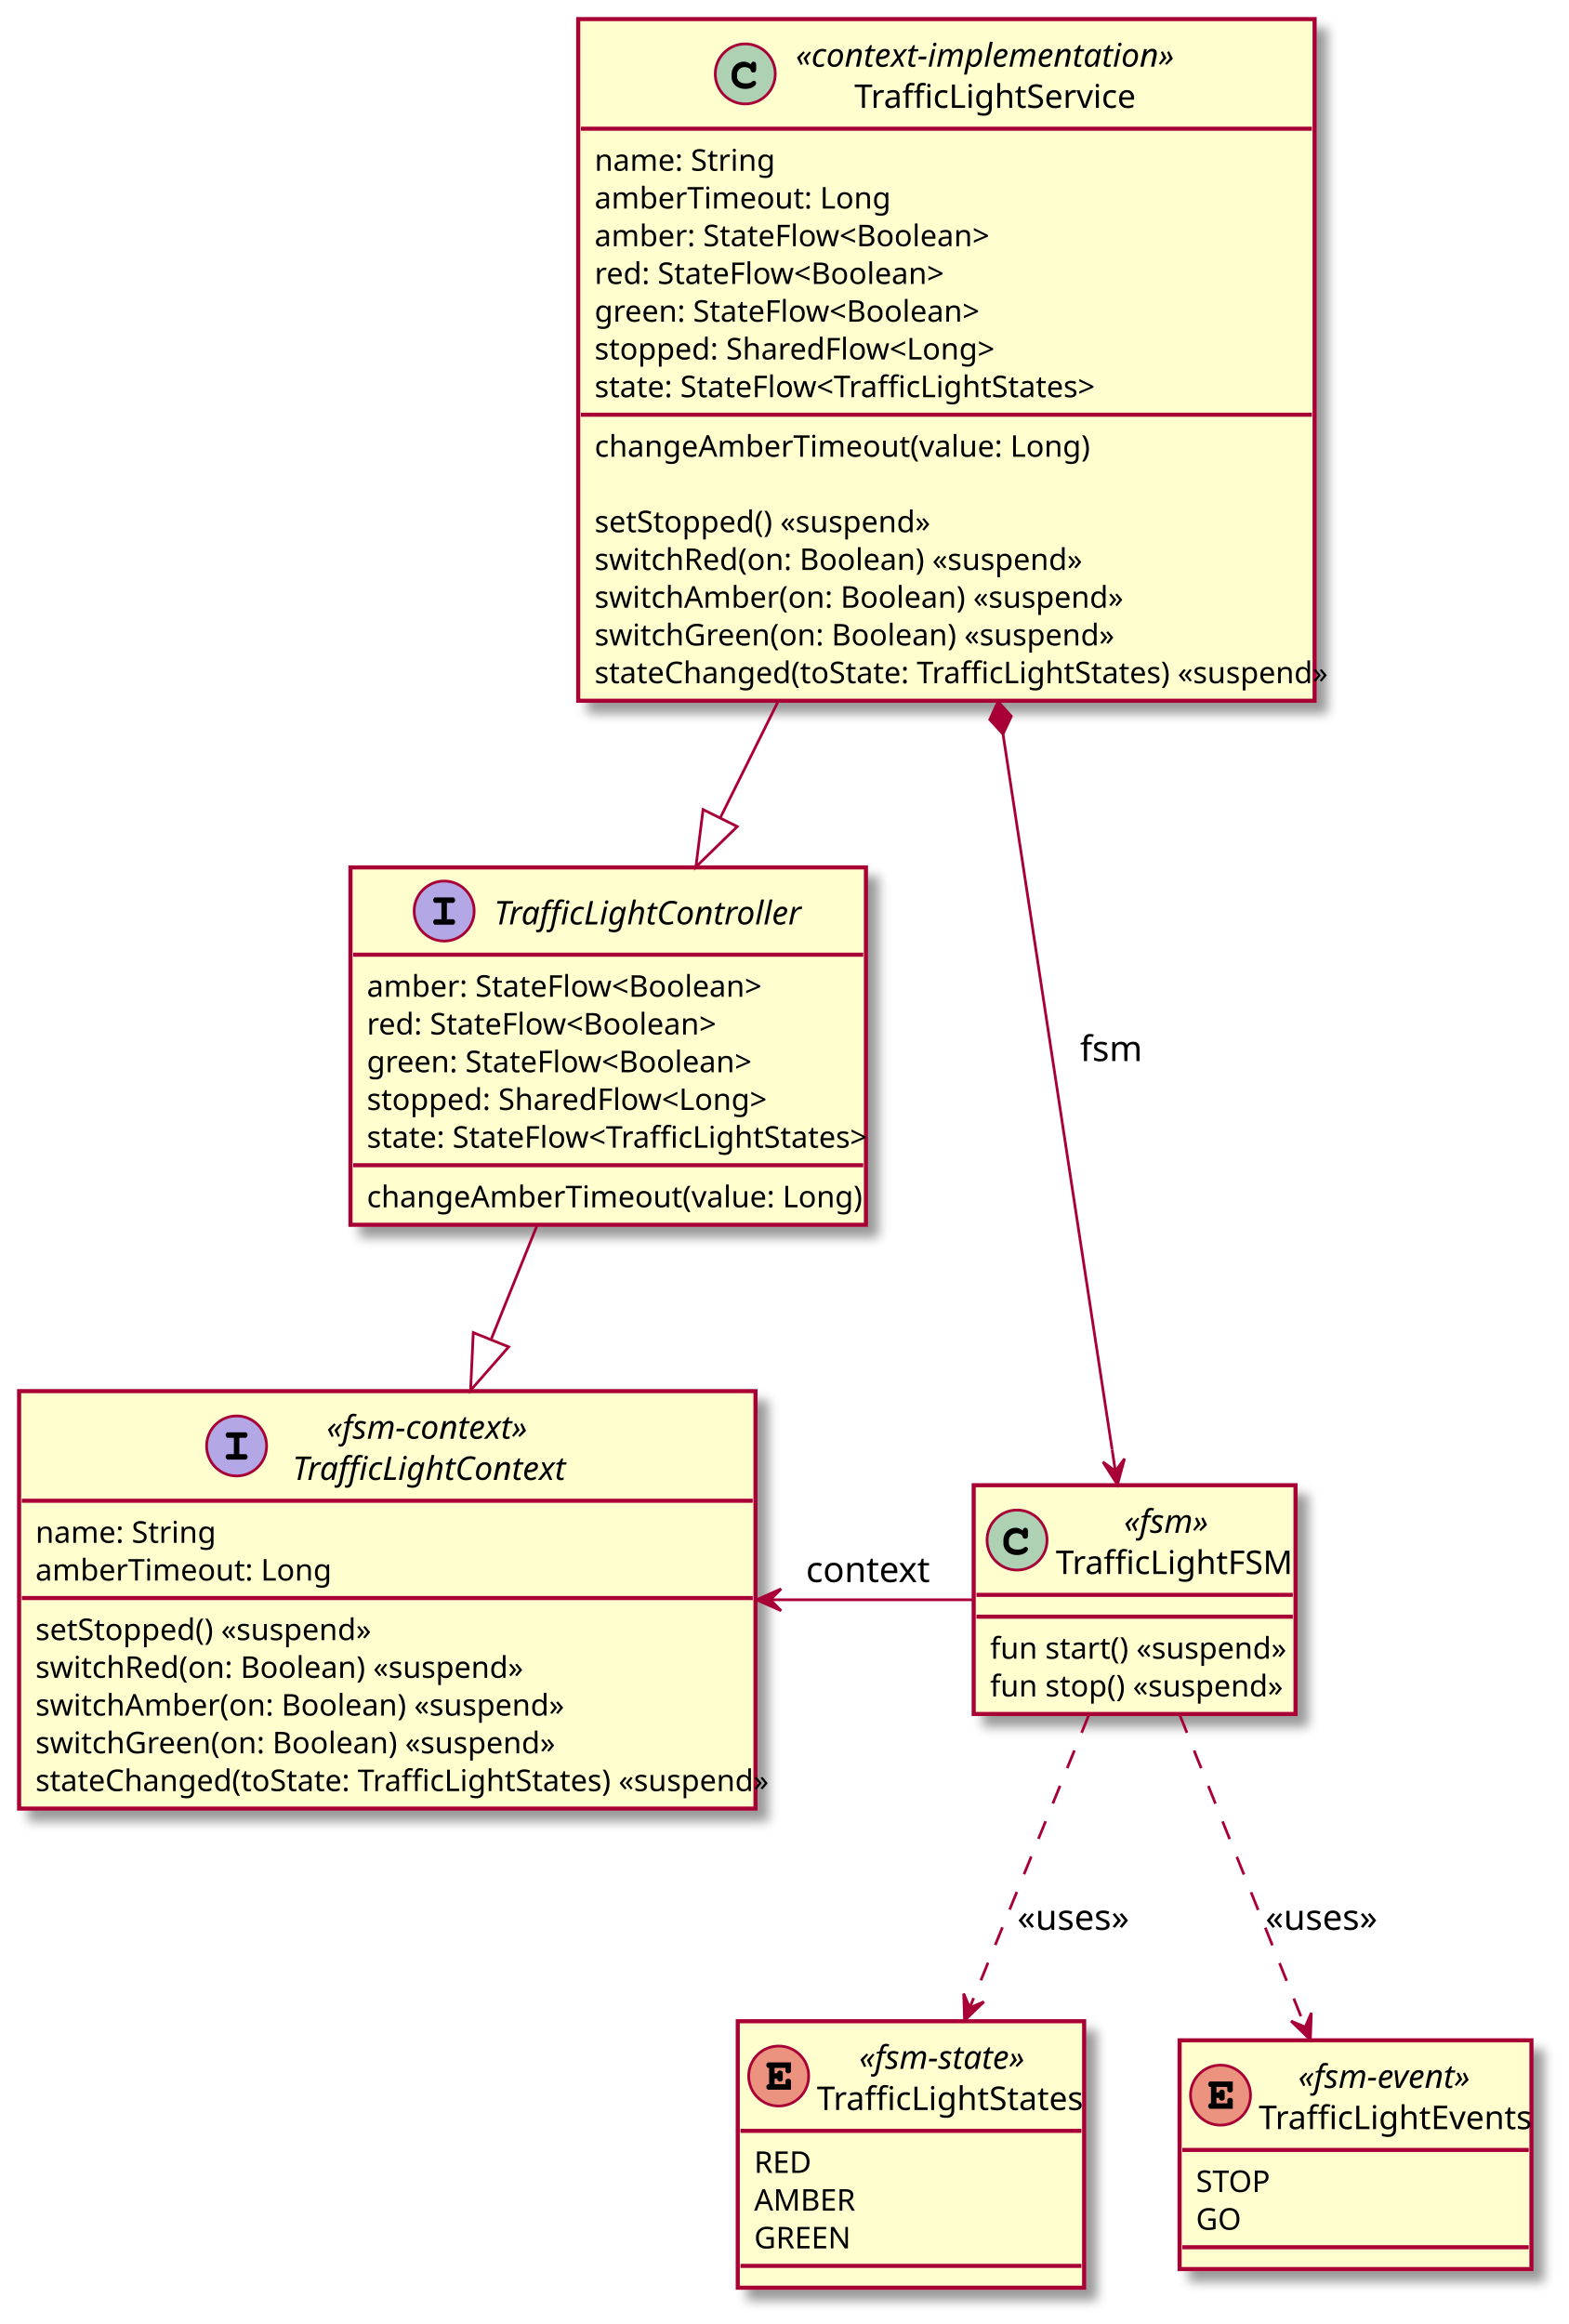
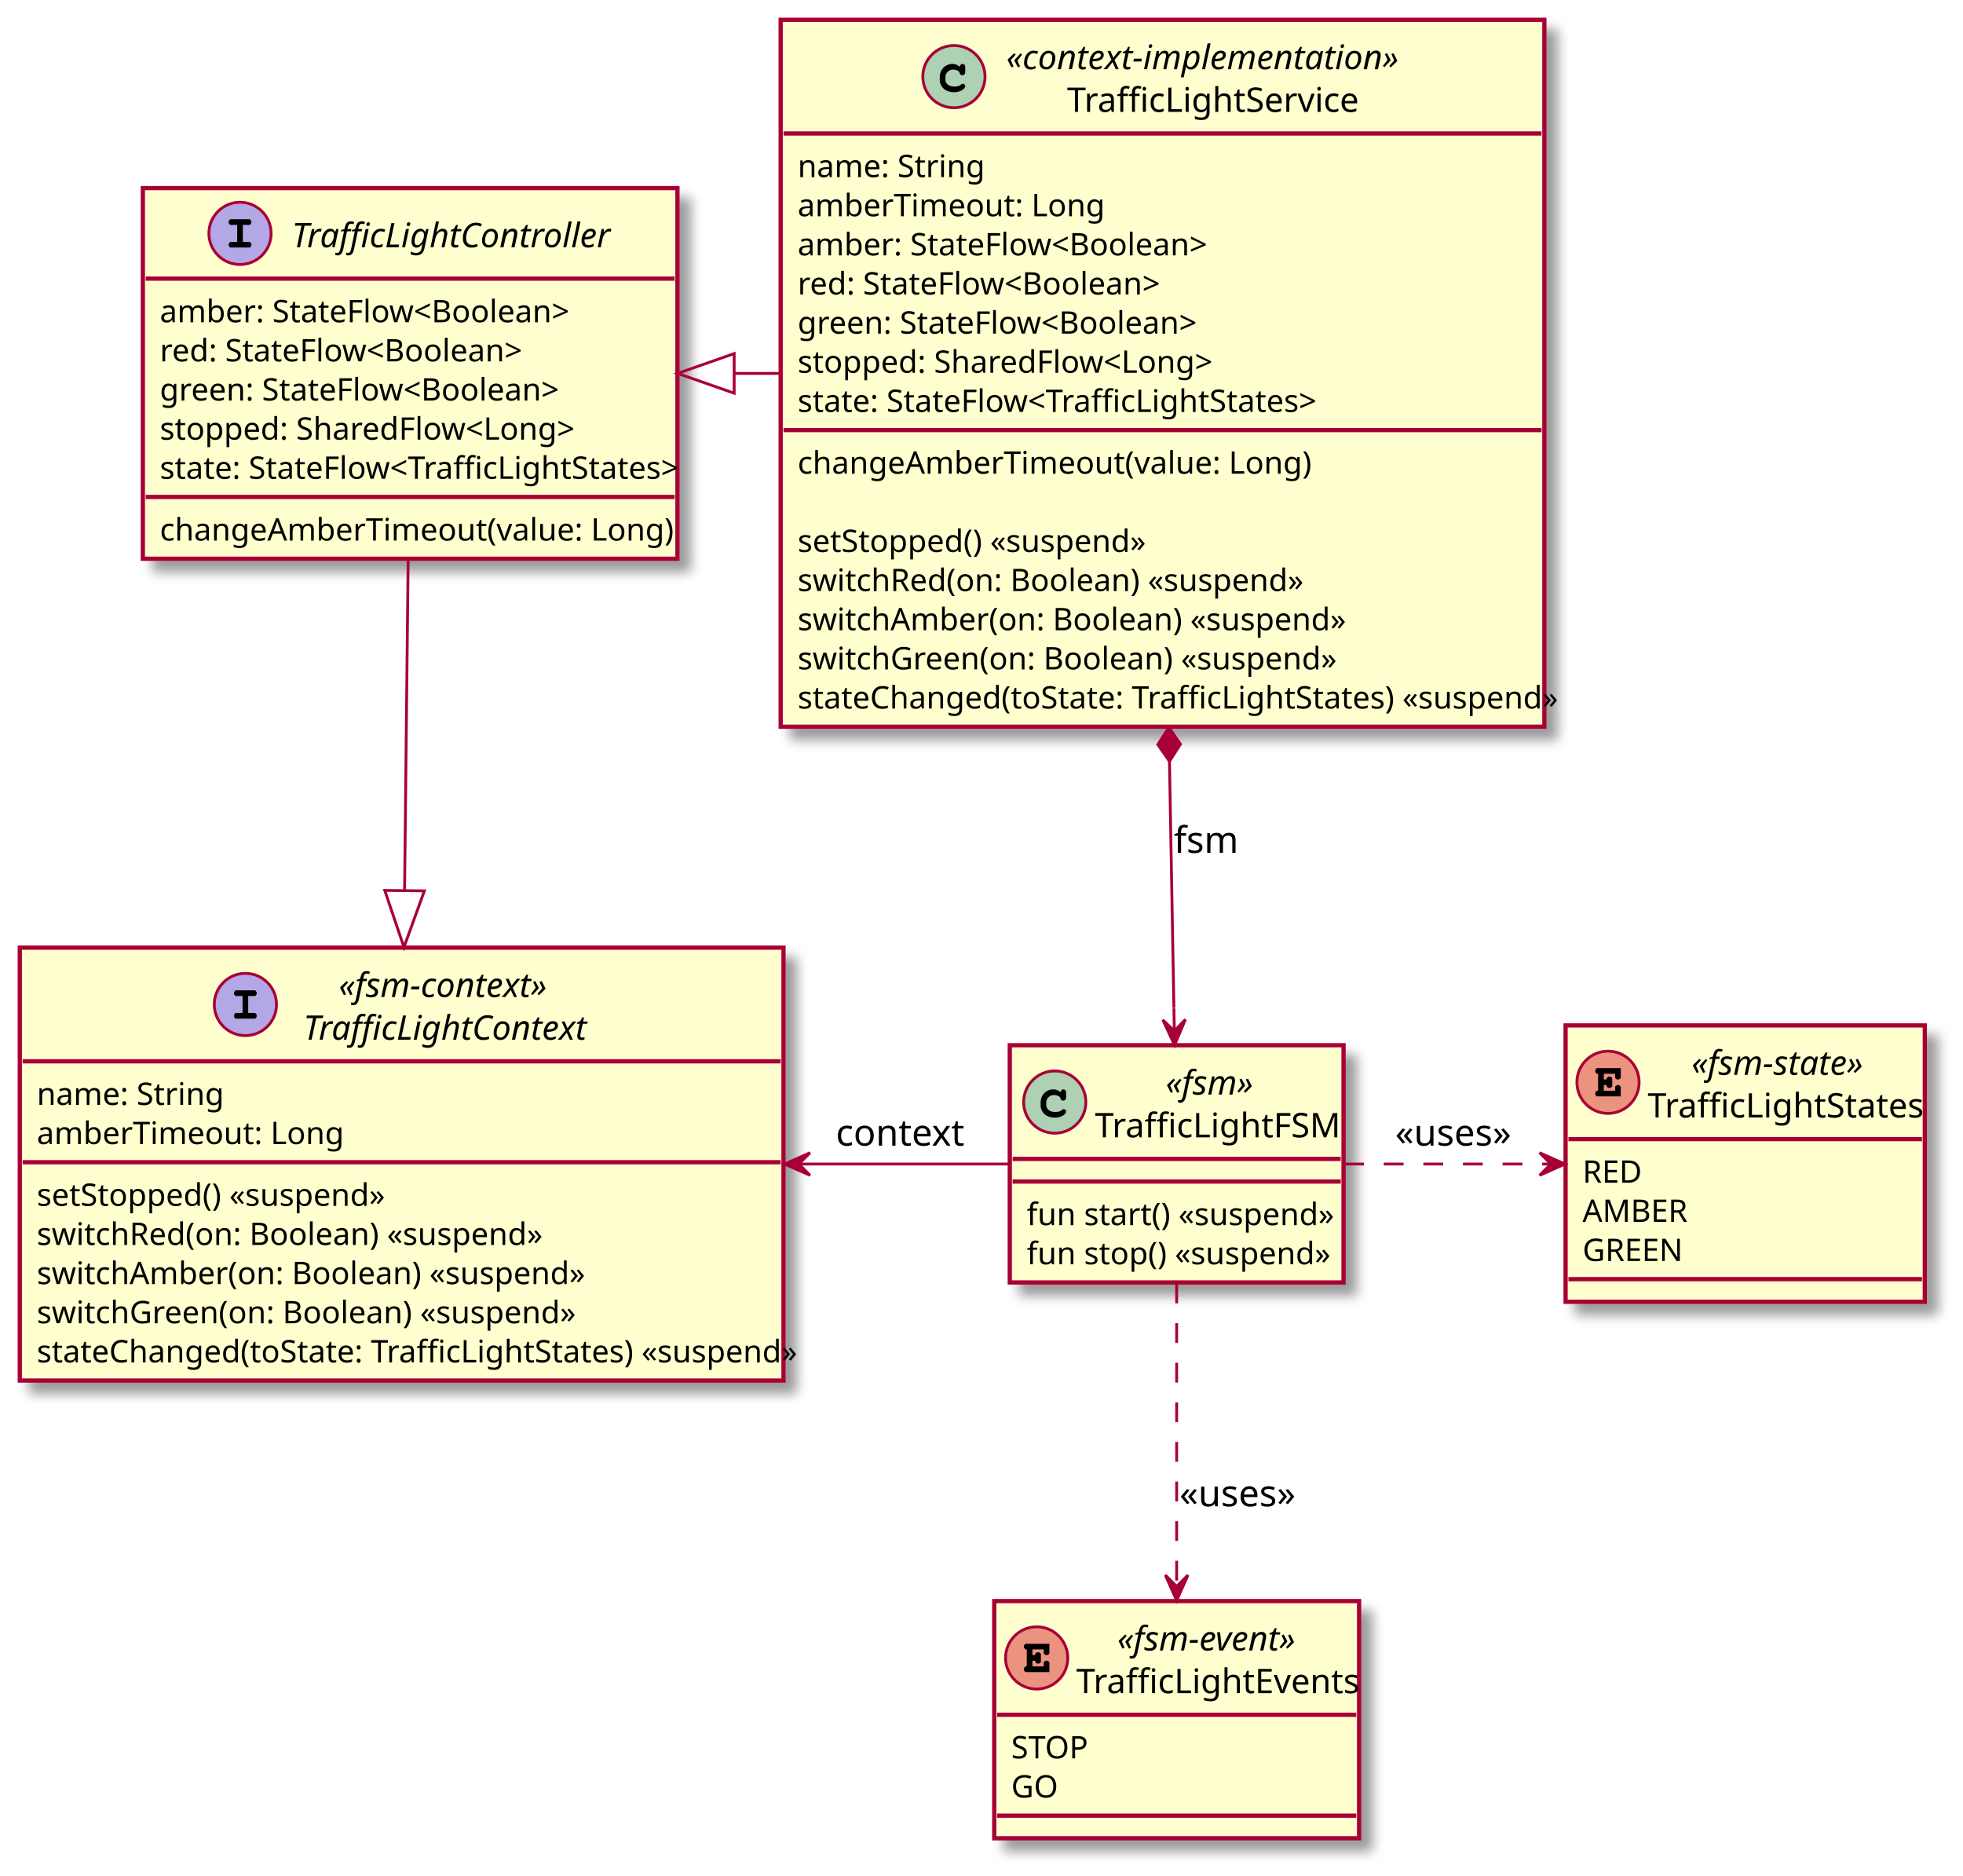
- <svg xmlns="http://www.w3.org/2000/svg" contentScriptType="application/ecmascript" contentStyleType="text/css" height="852px" preserveAspectRatio="none" style="width:575px;height:852px;background:#FFFFFF;" version="1.1" viewBox="0 0 575 852" width="575px" zoomAndPan="magnify">
+ <svg xmlns="http://www.w3.org/2000/svg" contentScriptType="application/ecmascript" contentStyleType="text/css" height="663px" preserveAspectRatio="none" style="width:694px;height:663px;background:#FFFFFF;" version="1.1" viewBox="0 0 694 663" width="694px" zoomAndPan="magnify">
  <defs>
-     <filter height="300%" id="fhenc2vmbxkb6" width="300%" x="-1" y="-1">
+     <filter height="300%" id="f15hjyl7xojn9a" width="300%" x="-1" y="-1">
      <feGaussianBlur result="blurOut" stdDeviation="2.0" />
      <feColorMatrix in="blurOut" result="blurOut2" type="matrix" values="0 0 0 0 0 0 0 0 0 0 0 0 0 0 0 0 0 0 .4 0" />
      <feOffset dx="4.0" dy="4.0" in="blurOut2" result="blurOut3" />
      <feBlend in="SourceGraphic" in2="blurOut3" mode="normal" />
    </filter>
  </defs>
  <g>
-     <rect codeLine="2" fill="#FEFECE" filter="url(#fhenc2vmbxkb6)" height="97.695" id="TrafficLightStates" style="stroke:#A80036;stroke-width:1.5;" width="127" x="270.5" y="741" />
-     <ellipse cx="285.5" cy="761.094" fill="#EB937F" rx="11" ry="11" style="stroke:#A80036;stroke-width:1.0;" />
-     <path d="M284,762.094 L284,764.094 L288,764.094 L288,763.094 L288,762.609 L288.625,762.094 L289,762.094 L289.375,762.094 L290,762.609 L290,763.094 L290,766.094 L282,766.094 L281.516,766.094 L281,765.469 L281,765.094 L281,764.719 L281.516,764.094 L282,764.094 L282,764.094 L282,758.094 L282,758.094 L281.516,758.094 L281,757.469 L281,757.094 L281,756.719 L281.516,756.094 L282,756.094 L290,756.094 L290,759.094 L290,759.578 L289.375,760.094 L289,760.094 L288.625,760.094 L288,759.578 L288,759.094 L288,758.094 L284,758.094 L284,760.094 L285,760.094 L285,759.609 L285,759.609 L285.625,759.094 L286,759.094 L286.375,759.094 L287,759.609 L287,760.094 L287,762.094 L287,762.578 L286.375,763.094 L286.375,763.094 L286,763.094 L285.625,763.094 L285,762.578 L285,762.578 L285,762.094 L284,762.094 Z " fill="#000000" />
-     <text fill="#000000" font-family="sans-serif" font-size="12" font-style="italic" lengthAdjust="spacing" textLength="64" x="315" y="758.457">«fsm-state»</text>
-     <text fill="#000000" font-family="sans-serif" font-size="12" lengthAdjust="spacing" textLength="95" x="299.5" y="773.551">TrafficLightStates</text>
-     <line style="stroke:#A80036;stroke-width:1.5;" x1="271.5" x2="396.5" y1="781.188" y2="781.188" />
-     <text fill="#000000" font-family="sans-serif" font-size="11" lengthAdjust="spacing" textLength="20" x="276.5" y="796.606">RED</text>
-     <text fill="#000000" font-family="sans-serif" font-size="11" lengthAdjust="spacing" textLength="36" x="276.5" y="810.442">AMBER</text>
-     <text fill="#000000" font-family="sans-serif" font-size="11" lengthAdjust="spacing" textLength="34" x="276.5" y="824.278">GREEN</text>
-     <line style="stroke:#A80036;stroke-width:1.5;" x1="271.5" x2="396.5" y1="830.695" y2="830.695" />
-     <rect codeLine="8" fill="#FEFECE" filter="url(#fhenc2vmbxkb6)" height="83.859" id="TrafficLightEvents" style="stroke:#A80036;stroke-width:1.5;" width="129" x="432.5" y="748" />
-     <ellipse cx="447.5" cy="768.094" fill="#EB937F" rx="11" ry="11" style="stroke:#A80036;stroke-width:1.0;" />
-     <path d="M446,769.094 L446,771.094 L450,771.094 L450,770.094 L450,769.609 L450.625,769.094 L451,769.094 L451.375,769.094 L452,769.609 L452,770.094 L452,773.094 L444,773.094 L443.516,773.094 L443,772.469 L443,772.094 L443,771.719 L443.516,771.094 L444,771.094 L444,771.094 L444,765.094 L444,765.094 L443.516,765.094 L443,764.469 L443,764.094 L443,763.719 L443.516,763.094 L444,763.094 L452,763.094 L452,766.094 L452,766.578 L451.375,767.094 L451,767.094 L450.625,767.094 L450,766.578 L450,766.094 L450,765.094 L446,765.094 L446,767.094 L447,767.094 L447,766.609 L447,766.609 L447.625,766.094 L448,766.094 L448.375,766.094 L449,766.609 L449,767.094 L449,769.094 L449,769.578 L448.375,770.094 L448.375,770.094 L448,770.094 L447.625,770.094 L447,769.578 L447,769.578 L447,769.094 L446,769.094 Z " fill="#000000" />
-     <text fill="#000000" font-family="sans-serif" font-size="12" font-style="italic" lengthAdjust="spacing" textLength="68" x="476" y="765.457">«fsm-event»</text>
-     <text fill="#000000" font-family="sans-serif" font-size="12" lengthAdjust="spacing" textLength="97" x="461.5" y="780.551">TrafficLightEvents</text>
-     <line style="stroke:#A80036;stroke-width:1.5;" x1="433.5" x2="560.5" y1="788.188" y2="788.188" />
-     <text fill="#000000" font-family="sans-serif" font-size="11" lengthAdjust="spacing" textLength="27" x="438.5" y="803.606">STOP</text>
-     <text fill="#000000" font-family="sans-serif" font-size="11" lengthAdjust="spacing" textLength="16" x="438.5" y="817.442">GO</text>
-     <line style="stroke:#A80036;stroke-width:1.5;" x1="433.5" x2="560.5" y1="823.859" y2="823.859" />
-     <rect codeLine="12" fill="#FEFECE" filter="url(#fhenc2vmbxkb6)" height="153.039" id="TrafficLightContext" style="stroke:#A80036;stroke-width:1.5;" width="270" x="7" y="510" />
-     <ellipse cx="86.75" cy="530.094" fill="#B4A7E5" rx="11" ry="11" style="stroke:#A80036;stroke-width:1.0;" />
-     <path d="M87.75,527.094 L87.75,533.094 L89.75,533.094 L90.234,533.094 L90.75,533.719 L90.75,534.094 L90.75,534.469 L90.234,535.094 L89.75,535.094 L83.75,535.094 L83.266,535.094 L82.75,534.469 L82.75,534.094 L82.75,533.719 L83.266,533.094 L83.75,533.094 L85.75,533.094 L85.75,527.094 L83.75,527.094 L83.266,527.094 L82.75,526.469 L82.75,526.094 L82.75,525.719 L83.266,525.094 L83.75,525.094 L89.75,525.094 L90.234,525.094 L90.75,525.719 L90.75,526.094 L90.75,526.469 L90.234,527.094 L89.75,527.094 L87.75,527.094 Z " fill="#000000" />
-     <text fill="#000000" font-family="sans-serif" font-size="12" font-style="italic" lengthAdjust="spacing" textLength="77" x="119.75" y="527.457">«fsm-context»</text>
-     <text fill="#000000" font-family="sans-serif" font-size="12" font-style="italic" lengthAdjust="spacing" textLength="102" x="107.25" y="542.551">TrafficLightContext</text>
-     <line style="stroke:#A80036;stroke-width:1.5;" x1="8" x2="276" y1="550.188" y2="550.188" />
-     <text fill="#000000" font-family="sans-serif" font-size="11" lengthAdjust="spacing" textLength="60" x="13" y="565.606">name: String</text>
-     <text fill="#000000" font-family="sans-serif" font-size="11" lengthAdjust="spacing" textLength="97" x="13" y="579.442">amberTimeout: Long</text>
-     <line style="stroke:#A80036;stroke-width:1.5;" x1="8" x2="276" y1="585.859" y2="585.859" />
-     <text fill="#000000" font-family="sans-serif" font-size="11" lengthAdjust="spacing" textLength="120" x="13" y="601.278">setStopped() «suspend»</text>
-     <text fill="#000000" font-family="sans-serif" font-size="11" lengthAdjust="spacing" textLength="174" x="13" y="615.114">switchRed(on: Boolean) «suspend»</text>
-     <text fill="#000000" font-family="sans-serif" font-size="11" lengthAdjust="spacing" textLength="187" x="13" y="628.95">switchAmber(on: Boolean) «suspend»</text>
-     <text fill="#000000" font-family="sans-serif" font-size="11" lengthAdjust="spacing" textLength="185" x="13" y="642.786">switchGreen(on: Boolean) «suspend»</text>
-     <text fill="#000000" font-family="sans-serif" font-size="11" lengthAdjust="spacing" textLength="258" x="13" y="656.622">stateChanged(toState: TrafficLightStates) «suspend»</text>
-     <rect codeLine="22" fill="#FEFECE" filter="url(#fhenc2vmbxkb6)" height="131.016" id="TrafficLightController" style="stroke:#A80036;stroke-width:1.5;" width="189" x="128.5" y="318" />
-     <ellipse cx="162.85" cy="334" fill="#B4A7E5" rx="11" ry="11" style="stroke:#A80036;stroke-width:1.0;" />
-     <path d="M163.85,331 L163.85,337 L165.85,337 L166.334,337 L166.85,337.625 L166.85,338 L166.85,338.375 L166.334,339 L165.85,339 L159.85,339 L159.366,339 L158.85,338.375 L158.85,338 L158.85,337.625 L159.366,337 L159.85,337 L161.85,337 L161.85,331 L159.85,331 L159.366,331 L158.85,330.375 L158.85,330 L158.85,329.625 L159.366,329 L159.85,329 L165.85,329 L166.334,329 L166.85,329.625 L166.85,330 L166.85,330.375 L166.334,331 L165.85,331 L163.85,331 Z " fill="#000000" />
-     <text fill="#000000" font-family="sans-serif" font-size="12" font-style="italic" lengthAdjust="spacing" textLength="114" x="181.15" y="338.91">TrafficLightController</text>
-     <line style="stroke:#A80036;stroke-width:1.5;" x1="129.5" x2="316.5" y1="350" y2="350" />
-     <text fill="#000000" font-family="sans-serif" font-size="11" lengthAdjust="spacing" textLength="136" x="134.5" y="365.419">amber: StateFlow&lt;Boolean&gt;</text>
-     <text fill="#000000" font-family="sans-serif" font-size="11" lengthAdjust="spacing" textLength="122" x="134.5" y="379.255">red: StateFlow&lt;Boolean&gt;</text>
-     <text fill="#000000" font-family="sans-serif" font-size="11" lengthAdjust="spacing" textLength="134" x="134.5" y="393.091">green: StateFlow&lt;Boolean&gt;</text>
-     <text fill="#000000" font-family="sans-serif" font-size="11" lengthAdjust="spacing" textLength="140" x="134.5" y="406.927">stopped: SharedFlow&lt;Long&gt;</text>
-     <text fill="#000000" font-family="sans-serif" font-size="11" lengthAdjust="spacing" textLength="177" x="134.5" y="420.763">state: StateFlow&lt;TrafficLightStates&gt;</text>
-     <line style="stroke:#A80036;stroke-width:1.5;" x1="129.5" x2="316.5" y1="427.18" y2="427.18" />
-     <text fill="#000000" font-family="sans-serif" font-size="11" lengthAdjust="spacing" textLength="169" x="134.5" y="442.599">changeAmberTimeout(value: Long)</text>
-     <rect codeLine="32" fill="#FEFECE" filter="url(#fhenc2vmbxkb6)" height="83.859" id="TrafficLightFSM" style="stroke:#A80036;stroke-width:1.5;" width="118" x="357" y="544.5" />
-     <ellipse cx="372.9" cy="564.594" fill="#ADD1B2" rx="11" ry="11" style="stroke:#A80036;stroke-width:1.0;" />
-     <path d="M374.9,561.094 Q375.103,560.594 375.337,560.344 Q375.572,560.094 375.837,560.094 Q376.306,560.094 376.603,560.375 Q376.9,560.656 376.9,561.312 L376.9,562.875 Q376.9,563.531 376.619,563.812 Q376.337,564.094 375.9,564.094 Q375.509,564.094 375.259,563.922 Q375.009,563.75 374.9,563.297 Q374.853,562.984 374.681,562.812 Q374.369,562.484 373.806,562.297 Q373.244,562.094 372.681,562.094 Q371.978,562.094 371.384,562.375 Q370.806,562.656 370.353,563.281 Q369.9,563.906 369.9,564.766 L369.9,565.688 Q369.9,566.719 370.744,567.406 Q371.587,568.094 373.087,568.094 Q373.978,568.094 374.603,567.891 Q374.962,567.781 375.369,567.422 Q375.634,567.219 375.775,567.156 Q375.916,567.094 376.087,567.094 Q376.416,567.094 376.65,567.359 Q376.9,567.609 376.9,567.969 Q376.9,568.312 376.556,568.719 Q376.056,569.312 375.259,569.641 Q374.212,570.094 372.931,570.094 Q371.431,570.094 370.228,569.5 Q369.259,569.031 368.572,568.016 Q367.9,567 367.9,565.797 L367.9,564.703 Q367.9,563.453 368.494,562.359 Q369.103,561.266 370.15,560.688 Q371.212,560.094 372.4,560.094 Q373.119,560.094 373.744,560.344 Q374.369,560.594 374.9,561.094 Z " fill="#000000" />
-     <text fill="#000000" font-family="sans-serif" font-size="12" font-style="italic" lengthAdjust="spacing" textLength="34" x="412.1" y="561.957">«fsm»</text>
-     <text fill="#000000" font-family="sans-serif" font-size="12" lengthAdjust="spacing" textLength="84" x="387.1" y="577.051">TrafficLightFSM</text>
-     <line style="stroke:#A80036;stroke-width:1.5;" x1="358" x2="474" y1="584.688" y2="584.688" />
-     <line style="stroke:#A80036;stroke-width:1.5;" x1="358" x2="474" y1="592.688" y2="592.688" />
-     <text fill="#000000" font-family="sans-serif" font-size="11" lengthAdjust="spacing" textLength="106" x="363" y="608.106">fun start() «suspend»</text>
-     <text fill="#000000" font-family="sans-serif" font-size="11" lengthAdjust="spacing" textLength="105" x="363" y="621.942">fun stop() «suspend»</text>
-     <rect codeLine="41" fill="#FEFECE" filter="url(#fhenc2vmbxkb6)" height="249.891" id="TrafficLightService" style="stroke:#A80036;stroke-width:1.5;" width="270" x="212" y="7" />
-     <ellipse cx="273.25" cy="27.094" fill="#ADD1B2" rx="11" ry="11" style="stroke:#A80036;stroke-width:1.0;" />
-     <path d="M275.25,23.594 Q275.453,23.094 275.688,22.844 Q275.922,22.594 276.188,22.594 Q276.656,22.594 276.953,22.875 Q277.25,23.156 277.25,23.812 L277.25,25.375 Q277.25,26.031 276.969,26.312 Q276.688,26.594 276.25,26.594 Q275.859,26.594 275.609,26.422 Q275.359,26.25 275.25,25.797 Q275.203,25.484 275.031,25.312 Q274.719,24.984 274.156,24.797 Q273.594,24.594 273.031,24.594 Q272.328,24.594 271.734,24.875 Q271.156,25.156 270.703,25.781 Q270.25,26.406 270.25,27.266 L270.25,28.188 Q270.25,29.219 271.094,29.906 Q271.938,30.594 273.438,30.594 Q274.328,30.594 274.953,30.391 Q275.312,30.281 275.719,29.922 Q275.984,29.719 276.125,29.656 Q276.266,29.594 276.438,29.594 Q276.766,29.594 277,29.859 Q277.25,30.109 277.25,30.469 Q277.25,30.812 276.906,31.219 Q276.406,31.812 275.609,32.141 Q274.562,32.594 273.281,32.594 Q271.781,32.594 270.578,32 Q269.609,31.531 268.922,30.516 Q268.25,29.5 268.25,28.297 L268.25,27.203 Q268.25,25.953 268.844,24.859 Q269.453,23.766 270.5,23.188 Q271.562,22.594 272.75,22.594 Q273.469,22.594 274.094,22.844 Q274.719,23.094 275.25,23.594 Z " fill="#000000" />
-     <text fill="#000000" font-family="sans-serif" font-size="12" font-style="italic" lengthAdjust="spacing" textLength="143" x="291.75" y="24.457">«context-implementation»</text>
-     <text fill="#000000" font-family="sans-serif" font-size="12" lengthAdjust="spacing" textLength="100" x="313.25" y="39.551">TrafficLightService</text>
-     <line style="stroke:#A80036;stroke-width:1.5;" x1="213" x2="481" y1="47.188" y2="47.188" />
-     <text fill="#000000" font-family="sans-serif" font-size="11" lengthAdjust="spacing" textLength="60" x="218" y="62.606">name: String</text>
-     <text fill="#000000" font-family="sans-serif" font-size="11" lengthAdjust="spacing" textLength="97" x="218" y="76.442">amberTimeout: Long</text>
-     <text fill="#000000" font-family="sans-serif" font-size="11" lengthAdjust="spacing" textLength="136" x="218" y="90.278">amber: StateFlow&lt;Boolean&gt;</text>
-     <text fill="#000000" font-family="sans-serif" font-size="11" lengthAdjust="spacing" textLength="122" x="218" y="104.114">red: StateFlow&lt;Boolean&gt;</text>
-     <text fill="#000000" font-family="sans-serif" font-size="11" lengthAdjust="spacing" textLength="134" x="218" y="117.95">green: StateFlow&lt;Boolean&gt;</text>
-     <text fill="#000000" font-family="sans-serif" font-size="11" lengthAdjust="spacing" textLength="140" x="218" y="131.786">stopped: SharedFlow&lt;Long&gt;</text>
-     <text fill="#000000" font-family="sans-serif" font-size="11" lengthAdjust="spacing" textLength="177" x="218" y="145.622">state: StateFlow&lt;TrafficLightStates&gt;</text>
-     <line style="stroke:#A80036;stroke-width:1.5;" x1="213" x2="481" y1="152.039" y2="152.039" />
-     <text fill="#000000" font-family="sans-serif" font-size="11" lengthAdjust="spacing" textLength="169" x="218" y="167.458">changeAmberTimeout(value: Long)</text>
-     <text fill="#000000" font-family="sans-serif" font-size="11" lengthAdjust="spacing" textLength="0" x="221" y="181.294" />
-     <text fill="#000000" font-family="sans-serif" font-size="11" lengthAdjust="spacing" textLength="120" x="218" y="195.13">setStopped() «suspend»</text>
-     <text fill="#000000" font-family="sans-serif" font-size="11" lengthAdjust="spacing" textLength="174" x="218" y="208.966">switchRed(on: Boolean) «suspend»</text>
-     <text fill="#000000" font-family="sans-serif" font-size="11" lengthAdjust="spacing" textLength="187" x="218" y="222.802">switchAmber(on: Boolean) «suspend»</text>
-     <text fill="#000000" font-family="sans-serif" font-size="11" lengthAdjust="spacing" textLength="185" x="218" y="236.638">switchGreen(on: Boolean) «suspend»</text>
-     <text fill="#000000" font-family="sans-serif" font-size="11" lengthAdjust="spacing" textLength="258" x="218" y="250.474">stateChanged(toState: TrafficLightStates) «suspend»</text>
-     <path codeLine="30" d="M196.925,449.204 C191.584,462.459 185.857,476.67 180.191,490.731 " fill="none" id="TrafficLightController-to-TrafficLightContext" style="stroke:#A80036;stroke-width:1.0;" />
-     <polygon fill="none" points="186.511,493.774,172.543,509.707,173.526,488.541,186.511,493.774" style="stroke:#A80036;stroke-width:1.0;" />
-     <path codeLine="37" d="M399.208,628.763 C386.614,659.71 369.273,702.324 355.639,735.827 " fill="none" id="TrafficLightFSM-to-TrafficLightStates" style="stroke:#A80036;stroke-width:1.0;stroke-dasharray:7.0,7.0;" />
-     <polygon fill="#A80036" points="353.655,740.702,360.752,733.873,355.539,736.07,353.342,730.858,353.655,740.702" style="stroke:#A80036;stroke-width:1.0;" />
-     <text fill="#000000" font-family="sans-serif" font-size="13" lengthAdjust="spacing" textLength="42" x="373" y="707.495">«uses»</text>
-     <path codeLine="38" d="M432.587,628.763 C445.91,661.905 464.611,708.427 478.433,742.811 " fill="none" id="TrafficLightFSM-to-TrafficLightEvents" style="stroke:#A80036;stroke-width:1.0;stroke-dasharray:7.0,7.0;" />
-     <polygon fill="#A80036" points="480.435,747.792,480.79,737.95,478.57,743.153,473.367,740.933,480.435,747.792" style="stroke:#A80036;stroke-width:1.0;" />
-     <text fill="#000000" font-family="sans-serif" font-size="13" lengthAdjust="spacing" textLength="42" x="464" y="707.495">«uses»</text>
-     <path codeLine="39" d="M282.627,586.5 C308.786,586.5 334.767,586.5 356.754,586.5 " fill="none" id="TrafficLightContext-backto-TrafficLightFSM" style="stroke:#A80036;stroke-width:1.0;" />
-     <polygon fill="#A80036" points="277.395,586.5,286.395,590.5,282.395,586.5,286.395,582.5,277.395,586.5" style="stroke:#A80036;stroke-width:1.0;" />
-     <text fill="#000000" font-family="sans-serif" font-size="13" lengthAdjust="spacing" textLength="43" x="295.5" y="579.995">context</text>
-     <path codeLine="58" d="M285.363,257.019 C278.176,271.481 270.982,285.956 264.168,299.667 " fill="none" id="TrafficLightService-to-TrafficLightController" style="stroke:#A80036;stroke-width:1.0;" />
-     <polygon fill="none" points="270.317,303.022,255.147,317.817,257.78,296.791,270.317,303.022" style="stroke:#A80036;stroke-width:1.0;" />
-     <path codeLine="59" d="M367.754,269.109 C367.754,269.109 397.963,467.211 407.735,531.301 " fill="none" id="TrafficLightService-TrafficLightFSM" style="stroke:#A80036;stroke-width:1.0;" />
-     <polygon fill="#A80036" points="409.713,544.271,412.311,534.771,408.96,539.328,404.403,535.976,409.713,544.271" style="stroke:#A80036;stroke-width:1.0;" />
-     <line style="stroke:#A80036;stroke-width:1.0;" x1="408.96" x2="407.753" y1="539.328" y2="531.419" />
-     <polygon fill="#A80036" points="365.946,257.246,362.896,263.78,367.754,269.109,370.804,262.575,365.946,257.246" style="stroke:#A80036;stroke-width:1.0;" />
-     <text fill="#000000" font-family="sans-serif" font-size="13" lengthAdjust="spacing" textLength="21" x="396" y="388.995">fsm</text>
+     <rect codeLine="2" fill="#FEFECE" filter="url(#f15hjyl7xojn9a)" height="97.695" id="TrafficLightStates" style="stroke:#A80036;stroke-width:1.5;" width="127" x="553.5" y="362.5" />
+     <ellipse cx="568.5" cy="382.594" fill="#EB937F" rx="11" ry="11" style="stroke:#A80036;stroke-width:1.0;" />
+     <path d="M567,383.594 L567,385.594 L571,385.594 L571,384.594 L571,384.109 L571.625,383.594 L572,383.594 L572.375,383.594 L573,384.109 L573,384.594 L573,387.594 L565,387.594 L564.516,387.594 L564,386.969 L564,386.594 L564,386.219 L564.516,385.594 L565,385.594 L565,385.594 L565,379.594 L565,379.594 L564.516,379.594 L564,378.969 L564,378.594 L564,378.219 L564.516,377.594 L565,377.594 L573,377.594 L573,380.594 L573,381.078 L572.375,381.594 L572,381.594 L571.625,381.594 L571,381.078 L571,380.594 L571,379.594 L567,379.594 L567,381.594 L568,381.594 L568,381.109 L568,381.109 L568.625,380.594 L569,380.594 L569.375,380.594 L570,381.109 L570,381.594 L570,383.594 L570,384.078 L569.375,384.594 L569.375,384.594 L569,384.594 L568.625,384.594 L568,384.078 L568,384.078 L568,383.594 L567,383.594 Z " fill="#000000" />
+     <text fill="#000000" font-family="sans-serif" font-size="12" font-style="italic" lengthAdjust="spacing" textLength="64" x="598" y="379.957">«fsm-state»</text>
+     <text fill="#000000" font-family="sans-serif" font-size="12" lengthAdjust="spacing" textLength="95" x="582.5" y="395.051">TrafficLightStates</text>
+     <line style="stroke:#A80036;stroke-width:1.5;" x1="554.5" x2="679.5" y1="402.688" y2="402.688" />
+     <text fill="#000000" font-family="sans-serif" font-size="11" lengthAdjust="spacing" textLength="20" x="559.5" y="418.106">RED</text>
+     <text fill="#000000" font-family="sans-serif" font-size="11" lengthAdjust="spacing" textLength="36" x="559.5" y="431.942">AMBER</text>
+     <text fill="#000000" font-family="sans-serif" font-size="11" lengthAdjust="spacing" textLength="34" x="559.5" y="445.778">GREEN</text>
+     <line style="stroke:#A80036;stroke-width:1.5;" x1="554.5" x2="679.5" y1="452.195" y2="452.195" />
+     <rect codeLine="8" fill="#FEFECE" filter="url(#f15hjyl7xojn9a)" height="83.859" id="TrafficLightEvents" style="stroke:#A80036;stroke-width:1.5;" width="129" x="351.5" y="566" />
+     <ellipse cx="366.5" cy="586.094" fill="#EB937F" rx="11" ry="11" style="stroke:#A80036;stroke-width:1.0;" />
+     <path d="M365,587.094 L365,589.094 L369,589.094 L369,588.094 L369,587.609 L369.625,587.094 L370,587.094 L370.375,587.094 L371,587.609 L371,588.094 L371,591.094 L363,591.094 L362.516,591.094 L362,590.469 L362,590.094 L362,589.719 L362.516,589.094 L363,589.094 L363,589.094 L363,583.094 L363,583.094 L362.516,583.094 L362,582.469 L362,582.094 L362,581.719 L362.516,581.094 L363,581.094 L371,581.094 L371,584.094 L371,584.578 L370.375,585.094 L370,585.094 L369.625,585.094 L369,584.578 L369,584.094 L369,583.094 L365,583.094 L365,585.094 L366,585.094 L366,584.609 L366,584.609 L366.625,584.094 L367,584.094 L367.375,584.094 L368,584.609 L368,585.094 L368,587.094 L368,587.578 L367.375,588.094 L367.375,588.094 L367,588.094 L366.625,588.094 L366,587.578 L366,587.578 L366,587.094 L365,587.094 Z " fill="#000000" />
+     <text fill="#000000" font-family="sans-serif" font-size="12" font-style="italic" lengthAdjust="spacing" textLength="68" x="395" y="583.457">«fsm-event»</text>
+     <text fill="#000000" font-family="sans-serif" font-size="12" lengthAdjust="spacing" textLength="97" x="380.5" y="598.551">TrafficLightEvents</text>
+     <line style="stroke:#A80036;stroke-width:1.5;" x1="352.5" x2="479.5" y1="606.188" y2="606.188" />
+     <text fill="#000000" font-family="sans-serif" font-size="11" lengthAdjust="spacing" textLength="27" x="357.5" y="621.606">STOP</text>
+     <text fill="#000000" font-family="sans-serif" font-size="11" lengthAdjust="spacing" textLength="16" x="357.5" y="635.442">GO</text>
+     <line style="stroke:#A80036;stroke-width:1.5;" x1="352.5" x2="479.5" y1="641.859" y2="641.859" />
+     <rect codeLine="12" fill="#FEFECE" filter="url(#f15hjyl7xojn9a)" height="153.039" id="TrafficLightContext" style="stroke:#A80036;stroke-width:1.5;" width="270" x="7" y="335" />
+     <ellipse cx="86.75" cy="355.094" fill="#B4A7E5" rx="11" ry="11" style="stroke:#A80036;stroke-width:1.0;" />
+     <path d="M87.75,352.094 L87.75,358.094 L89.75,358.094 L90.234,358.094 L90.75,358.719 L90.75,359.094 L90.75,359.469 L90.234,360.094 L89.75,360.094 L83.75,360.094 L83.266,360.094 L82.75,359.469 L82.75,359.094 L82.75,358.719 L83.266,358.094 L83.75,358.094 L85.75,358.094 L85.75,352.094 L83.75,352.094 L83.266,352.094 L82.75,351.469 L82.75,351.094 L82.75,350.719 L83.266,350.094 L83.75,350.094 L89.75,350.094 L90.234,350.094 L90.75,350.719 L90.75,351.094 L90.75,351.469 L90.234,352.094 L89.75,352.094 L87.75,352.094 Z " fill="#000000" />
+     <text fill="#000000" font-family="sans-serif" font-size="12" font-style="italic" lengthAdjust="spacing" textLength="77" x="119.75" y="352.457">«fsm-context»</text>
+     <text fill="#000000" font-family="sans-serif" font-size="12" font-style="italic" lengthAdjust="spacing" textLength="102" x="107.25" y="367.551">TrafficLightContext</text>
+     <line style="stroke:#A80036;stroke-width:1.5;" x1="8" x2="276" y1="375.188" y2="375.188" />
+     <text fill="#000000" font-family="sans-serif" font-size="11" lengthAdjust="spacing" textLength="60" x="13" y="390.606">name: String</text>
+     <text fill="#000000" font-family="sans-serif" font-size="11" lengthAdjust="spacing" textLength="97" x="13" y="404.442">amberTimeout: Long</text>
+     <line style="stroke:#A80036;stroke-width:1.5;" x1="8" x2="276" y1="410.859" y2="410.859" />
+     <text fill="#000000" font-family="sans-serif" font-size="11" lengthAdjust="spacing" textLength="120" x="13" y="426.278">setStopped() «suspend»</text>
+     <text fill="#000000" font-family="sans-serif" font-size="11" lengthAdjust="spacing" textLength="174" x="13" y="440.114">switchRed(on: Boolean) «suspend»</text>
+     <text fill="#000000" font-family="sans-serif" font-size="11" lengthAdjust="spacing" textLength="187" x="13" y="453.95">switchAmber(on: Boolean) «suspend»</text>
+     <text fill="#000000" font-family="sans-serif" font-size="11" lengthAdjust="spacing" textLength="185" x="13" y="467.786">switchGreen(on: Boolean) «suspend»</text>
+     <text fill="#000000" font-family="sans-serif" font-size="11" lengthAdjust="spacing" textLength="258" x="13" y="481.622">stateChanged(toState: TrafficLightStates) «suspend»</text>
+     <rect codeLine="22" fill="#FEFECE" filter="url(#f15hjyl7xojn9a)" height="131.016" id="TrafficLightController" style="stroke:#A80036;stroke-width:1.5;" width="189" x="50.5" y="66.5" />
+     <ellipse cx="84.85" cy="82.5" fill="#B4A7E5" rx="11" ry="11" style="stroke:#A80036;stroke-width:1.0;" />
+     <path d="M85.85,79.5 L85.85,85.5 L87.85,85.5 L88.334,85.5 L88.85,86.125 L88.85,86.5 L88.85,86.875 L88.334,87.5 L87.85,87.5 L81.85,87.5 L81.366,87.5 L80.85,86.875 L80.85,86.5 L80.85,86.125 L81.366,85.5 L81.85,85.5 L83.85,85.5 L83.85,79.5 L81.85,79.5 L81.366,79.5 L80.85,78.875 L80.85,78.5 L80.85,78.125 L81.366,77.5 L81.85,77.5 L87.85,77.5 L88.334,77.5 L88.85,78.125 L88.85,78.5 L88.85,78.875 L88.334,79.5 L87.85,79.5 L85.85,79.5 Z " fill="#000000" />
+     <text fill="#000000" font-family="sans-serif" font-size="12" font-style="italic" lengthAdjust="spacing" textLength="114" x="103.15" y="87.41">TrafficLightController</text>
+     <line style="stroke:#A80036;stroke-width:1.5;" x1="51.5" x2="238.5" y1="98.5" y2="98.5" />
+     <text fill="#000000" font-family="sans-serif" font-size="11" lengthAdjust="spacing" textLength="136" x="56.5" y="113.919">amber: StateFlow&lt;Boolean&gt;</text>
+     <text fill="#000000" font-family="sans-serif" font-size="11" lengthAdjust="spacing" textLength="122" x="56.5" y="127.755">red: StateFlow&lt;Boolean&gt;</text>
+     <text fill="#000000" font-family="sans-serif" font-size="11" lengthAdjust="spacing" textLength="134" x="56.5" y="141.591">green: StateFlow&lt;Boolean&gt;</text>
+     <text fill="#000000" font-family="sans-serif" font-size="11" lengthAdjust="spacing" textLength="140" x="56.5" y="155.427">stopped: SharedFlow&lt;Long&gt;</text>
+     <text fill="#000000" font-family="sans-serif" font-size="11" lengthAdjust="spacing" textLength="177" x="56.5" y="169.263">state: StateFlow&lt;TrafficLightStates&gt;</text>
+     <line style="stroke:#A80036;stroke-width:1.5;" x1="51.5" x2="238.5" y1="175.68" y2="175.68" />
+     <text fill="#000000" font-family="sans-serif" font-size="11" lengthAdjust="spacing" textLength="169" x="56.5" y="191.099">changeAmberTimeout(value: Long)</text>
+     <rect codeLine="32" fill="#FEFECE" filter="url(#f15hjyl7xojn9a)" height="83.859" id="TrafficLightFSM" style="stroke:#A80036;stroke-width:1.5;" width="118" x="357" y="369.5" />
+     <ellipse cx="372.9" cy="389.594" fill="#ADD1B2" rx="11" ry="11" style="stroke:#A80036;stroke-width:1.0;" />
+     <path d="M374.9,386.094 Q375.103,385.594 375.337,385.344 Q375.572,385.094 375.837,385.094 Q376.306,385.094 376.603,385.375 Q376.9,385.656 376.9,386.312 L376.9,387.875 Q376.9,388.531 376.619,388.812 Q376.337,389.094 375.9,389.094 Q375.509,389.094 375.259,388.922 Q375.009,388.75 374.9,388.297 Q374.853,387.984 374.681,387.812 Q374.369,387.484 373.806,387.297 Q373.244,387.094 372.681,387.094 Q371.978,387.094 371.384,387.375 Q370.806,387.656 370.353,388.281 Q369.9,388.906 369.9,389.766 L369.9,390.688 Q369.9,391.719 370.744,392.406 Q371.587,393.094 373.087,393.094 Q373.978,393.094 374.603,392.891 Q374.962,392.781 375.369,392.422 Q375.634,392.219 375.775,392.156 Q375.916,392.094 376.087,392.094 Q376.416,392.094 376.65,392.359 Q376.9,392.609 376.9,392.969 Q376.9,393.312 376.556,393.719 Q376.056,394.312 375.259,394.641 Q374.212,395.094 372.931,395.094 Q371.431,395.094 370.228,394.5 Q369.259,394.031 368.572,393.016 Q367.9,392 367.9,390.797 L367.9,389.703 Q367.9,388.453 368.494,387.359 Q369.103,386.266 370.15,385.688 Q371.212,385.094 372.4,385.094 Q373.119,385.094 373.744,385.344 Q374.369,385.594 374.9,386.094 Z " fill="#000000" />
+     <text fill="#000000" font-family="sans-serif" font-size="12" font-style="italic" lengthAdjust="spacing" textLength="34" x="412.1" y="386.957">«fsm»</text>
+     <text fill="#000000" font-family="sans-serif" font-size="12" lengthAdjust="spacing" textLength="84" x="387.1" y="402.051">TrafficLightFSM</text>
+     <line style="stroke:#A80036;stroke-width:1.5;" x1="358" x2="474" y1="409.688" y2="409.688" />
+     <line style="stroke:#A80036;stroke-width:1.5;" x1="358" x2="474" y1="417.688" y2="417.688" />
+     <text fill="#000000" font-family="sans-serif" font-size="11" lengthAdjust="spacing" textLength="106" x="363" y="433.106">fun start() «suspend»</text>
+     <text fill="#000000" font-family="sans-serif" font-size="11" lengthAdjust="spacing" textLength="105" x="363" y="446.942">fun stop() «suspend»</text>
+     <rect codeLine="41" fill="#FEFECE" filter="url(#f15hjyl7xojn9a)" height="249.891" id="TrafficLightService" style="stroke:#A80036;stroke-width:1.5;" width="270" x="276" y="7" />
+     <ellipse cx="337.25" cy="27.094" fill="#ADD1B2" rx="11" ry="11" style="stroke:#A80036;stroke-width:1.0;" />
+     <path d="M339.25,23.594 Q339.453,23.094 339.688,22.844 Q339.922,22.594 340.188,22.594 Q340.656,22.594 340.953,22.875 Q341.25,23.156 341.25,23.812 L341.25,25.375 Q341.25,26.031 340.969,26.312 Q340.688,26.594 340.25,26.594 Q339.859,26.594 339.609,26.422 Q339.359,26.25 339.25,25.797 Q339.203,25.484 339.031,25.312 Q338.719,24.984 338.156,24.797 Q337.594,24.594 337.031,24.594 Q336.328,24.594 335.734,24.875 Q335.156,25.156 334.703,25.781 Q334.25,26.406 334.25,27.266 L334.25,28.188 Q334.25,29.219 335.094,29.906 Q335.938,30.594 337.438,30.594 Q338.328,30.594 338.953,30.391 Q339.312,30.281 339.719,29.922 Q339.984,29.719 340.125,29.656 Q340.266,29.594 340.438,29.594 Q340.766,29.594 341,29.859 Q341.25,30.109 341.25,30.469 Q341.25,30.812 340.906,31.219 Q340.406,31.812 339.609,32.141 Q338.562,32.594 337.281,32.594 Q335.781,32.594 334.578,32 Q333.609,31.531 332.922,30.516 Q332.25,29.5 332.25,28.297 L332.25,27.203 Q332.25,25.953 332.844,24.859 Q333.453,23.766 334.5,23.188 Q335.562,22.594 336.75,22.594 Q337.469,22.594 338.094,22.844 Q338.719,23.094 339.25,23.594 Z " fill="#000000" />
+     <text fill="#000000" font-family="sans-serif" font-size="12" font-style="italic" lengthAdjust="spacing" textLength="143" x="355.75" y="24.457">«context-implementation»</text>
+     <text fill="#000000" font-family="sans-serif" font-size="12" lengthAdjust="spacing" textLength="100" x="377.25" y="39.551">TrafficLightService</text>
+     <line style="stroke:#A80036;stroke-width:1.5;" x1="277" x2="545" y1="47.188" y2="47.188" />
+     <text fill="#000000" font-family="sans-serif" font-size="11" lengthAdjust="spacing" textLength="60" x="282" y="62.606">name: String</text>
+     <text fill="#000000" font-family="sans-serif" font-size="11" lengthAdjust="spacing" textLength="97" x="282" y="76.442">amberTimeout: Long</text>
+     <text fill="#000000" font-family="sans-serif" font-size="11" lengthAdjust="spacing" textLength="136" x="282" y="90.278">amber: StateFlow&lt;Boolean&gt;</text>
+     <text fill="#000000" font-family="sans-serif" font-size="11" lengthAdjust="spacing" textLength="122" x="282" y="104.114">red: StateFlow&lt;Boolean&gt;</text>
+     <text fill="#000000" font-family="sans-serif" font-size="11" lengthAdjust="spacing" textLength="134" x="282" y="117.95">green: StateFlow&lt;Boolean&gt;</text>
+     <text fill="#000000" font-family="sans-serif" font-size="11" lengthAdjust="spacing" textLength="140" x="282" y="131.786">stopped: SharedFlow&lt;Long&gt;</text>
+     <text fill="#000000" font-family="sans-serif" font-size="11" lengthAdjust="spacing" textLength="177" x="282" y="145.622">state: StateFlow&lt;TrafficLightStates&gt;</text>
+     <line style="stroke:#A80036;stroke-width:1.5;" x1="277" x2="545" y1="152.039" y2="152.039" />
+     <text fill="#000000" font-family="sans-serif" font-size="11" lengthAdjust="spacing" textLength="169" x="282" y="167.458">changeAmberTimeout(value: Long)</text>
+     <text fill="#000000" font-family="sans-serif" font-size="11" lengthAdjust="spacing" textLength="0" x="285" y="181.294" />
+     <text fill="#000000" font-family="sans-serif" font-size="11" lengthAdjust="spacing" textLength="120" x="282" y="195.13">setStopped() «suspend»</text>
+     <text fill="#000000" font-family="sans-serif" font-size="11" lengthAdjust="spacing" textLength="174" x="282" y="208.966">switchRed(on: Boolean) «suspend»</text>
+     <text fill="#000000" font-family="sans-serif" font-size="11" lengthAdjust="spacing" textLength="187" x="282" y="222.802">switchAmber(on: Boolean) «suspend»</text>
+     <text fill="#000000" font-family="sans-serif" font-size="11" lengthAdjust="spacing" textLength="185" x="282" y="236.638">switchGreen(on: Boolean) «suspend»</text>
+     <text fill="#000000" font-family="sans-serif" font-size="11" lengthAdjust="spacing" textLength="258" x="282" y="250.474">stateChanged(toState: TrafficLightStates) «suspend»</text>
+     <path codeLine="30" d="M144.3,197.711 C143.925,232.465 143.454,275.982 143.037,314.593 " fill="none" id="TrafficLightController-to-TrafficLightContext" style="stroke:#A80036;stroke-width:1.0;" />
+     <polygon fill="none" points="150.034,314.932,142.818,334.855,136.034,314.781,150.034,314.932" style="stroke:#A80036;stroke-width:1.0;" />
+     <path codeLine="37" d="M475.219,411.5 C498.139,411.5 524.525,411.5 548.273,411.5 " fill="none" id="TrafficLightFSM-to-TrafficLightStates" style="stroke:#A80036;stroke-width:1.0;stroke-dasharray:7.0,7.0;" />
+     <polygon fill="#A80036" points="553.299,411.5,544.299,407.5,548.299,411.5,544.299,415.5,553.299,411.5" style="stroke:#A80036;stroke-width:1.0;" />
+     <text fill="#000000" font-family="sans-serif" font-size="13" lengthAdjust="spacing" textLength="42" x="493.25" y="404.995">«uses»</text>
+     <path codeLine="38" d="M416,453.748 C416,485.08 416,528.175 416,560.687 " fill="none" id="TrafficLightFSM-to-TrafficLightEvents" style="stroke:#A80036;stroke-width:1.0;stroke-dasharray:7.0,7.0;" />
+     <polygon fill="#A80036" points="416,565.811,420,556.811,416,560.811,412,556.811,416,565.811" style="stroke:#A80036;stroke-width:1.0;" />
+     <text fill="#000000" font-family="sans-serif" font-size="13" lengthAdjust="spacing" textLength="42" x="417" y="532.495">«uses»</text>
+     <path codeLine="39" d="M282.627,411.5 C308.786,411.5 334.767,411.5 356.754,411.5 " fill="none" id="TrafficLightContext-backto-TrafficLightFSM" style="stroke:#A80036;stroke-width:1.0;" />
+     <polygon fill="#A80036" points="277.395,411.5,286.395,415.5,282.395,411.5,286.395,407.5,277.395,411.5" style="stroke:#A80036;stroke-width:1.0;" />
+     <text fill="#000000" font-family="sans-serif" font-size="13" lengthAdjust="spacing" textLength="43" x="295.5" y="404.995">context</text>
+     <path codeLine="58" d="M259.615,132 C264.983,132 270.351,132 275.719,132 " fill="none" id="TrafficLightController-backto-TrafficLightService" style="stroke:#A80036;stroke-width:1.0;" />
+     <polygon fill="none" points="259.555,139,239.555,132,259.555,125,259.555,139" style="stroke:#A80036;stroke-width:1.0;" />
+     <path codeLine="59" d="M413.453,269.138 C413.453,269.138 414.578,331.552 415.024,356.331 " fill="none" id="TrafficLightService-TrafficLightFSM" style="stroke:#A80036;stroke-width:1.0;" />
+     <polygon fill="#A80036" points="415.261,369.461,419.098,360.39,415.171,364.462,411.099,360.534,415.261,369.461" style="stroke:#A80036;stroke-width:1.0;" />
+     <line style="stroke:#A80036;stroke-width:1.0;" x1="415.171" x2="415.026" y1="364.462" y2="356.463" />
+     <polygon fill="#A80036" points="413.237,257.14,409.346,263.211,413.453,269.138,417.344,263.067,413.237,257.14" style="stroke:#A80036;stroke-width:1.0;" />
+     <text fill="#000000" font-family="sans-serif" font-size="13" lengthAdjust="spacing" textLength="21" x="415" y="301.495">fsm</text>
  </g>
</svg>
